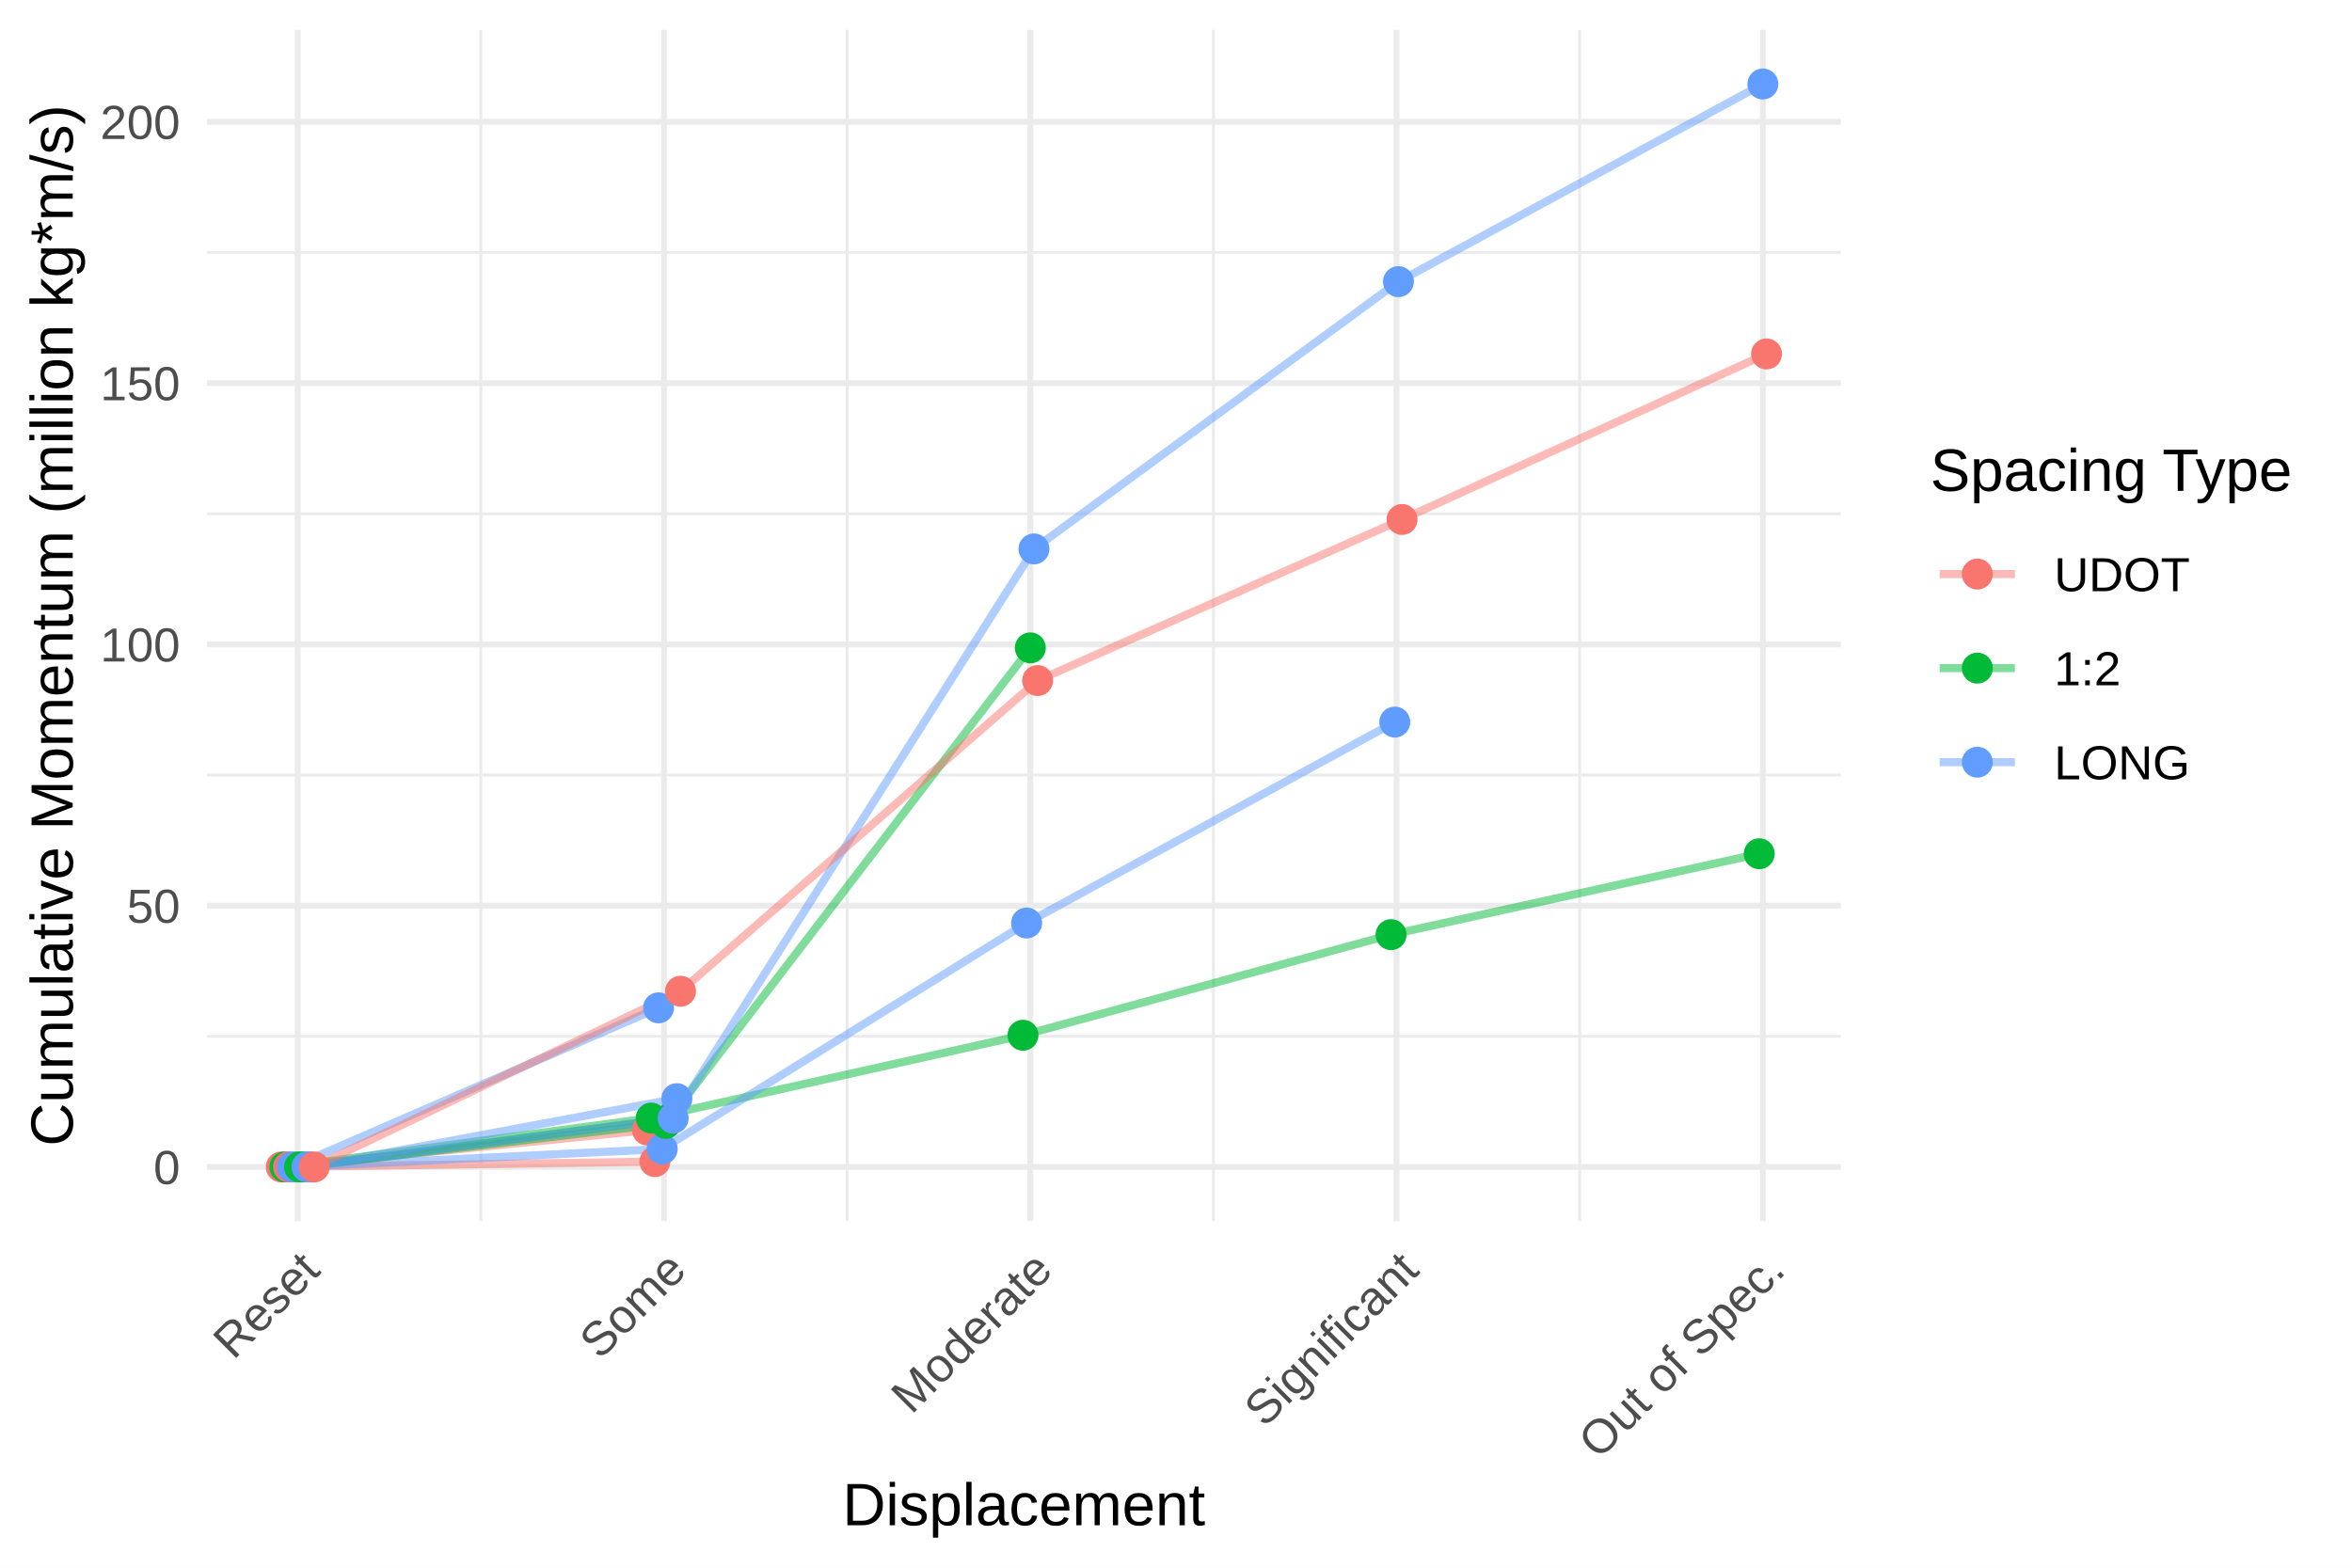
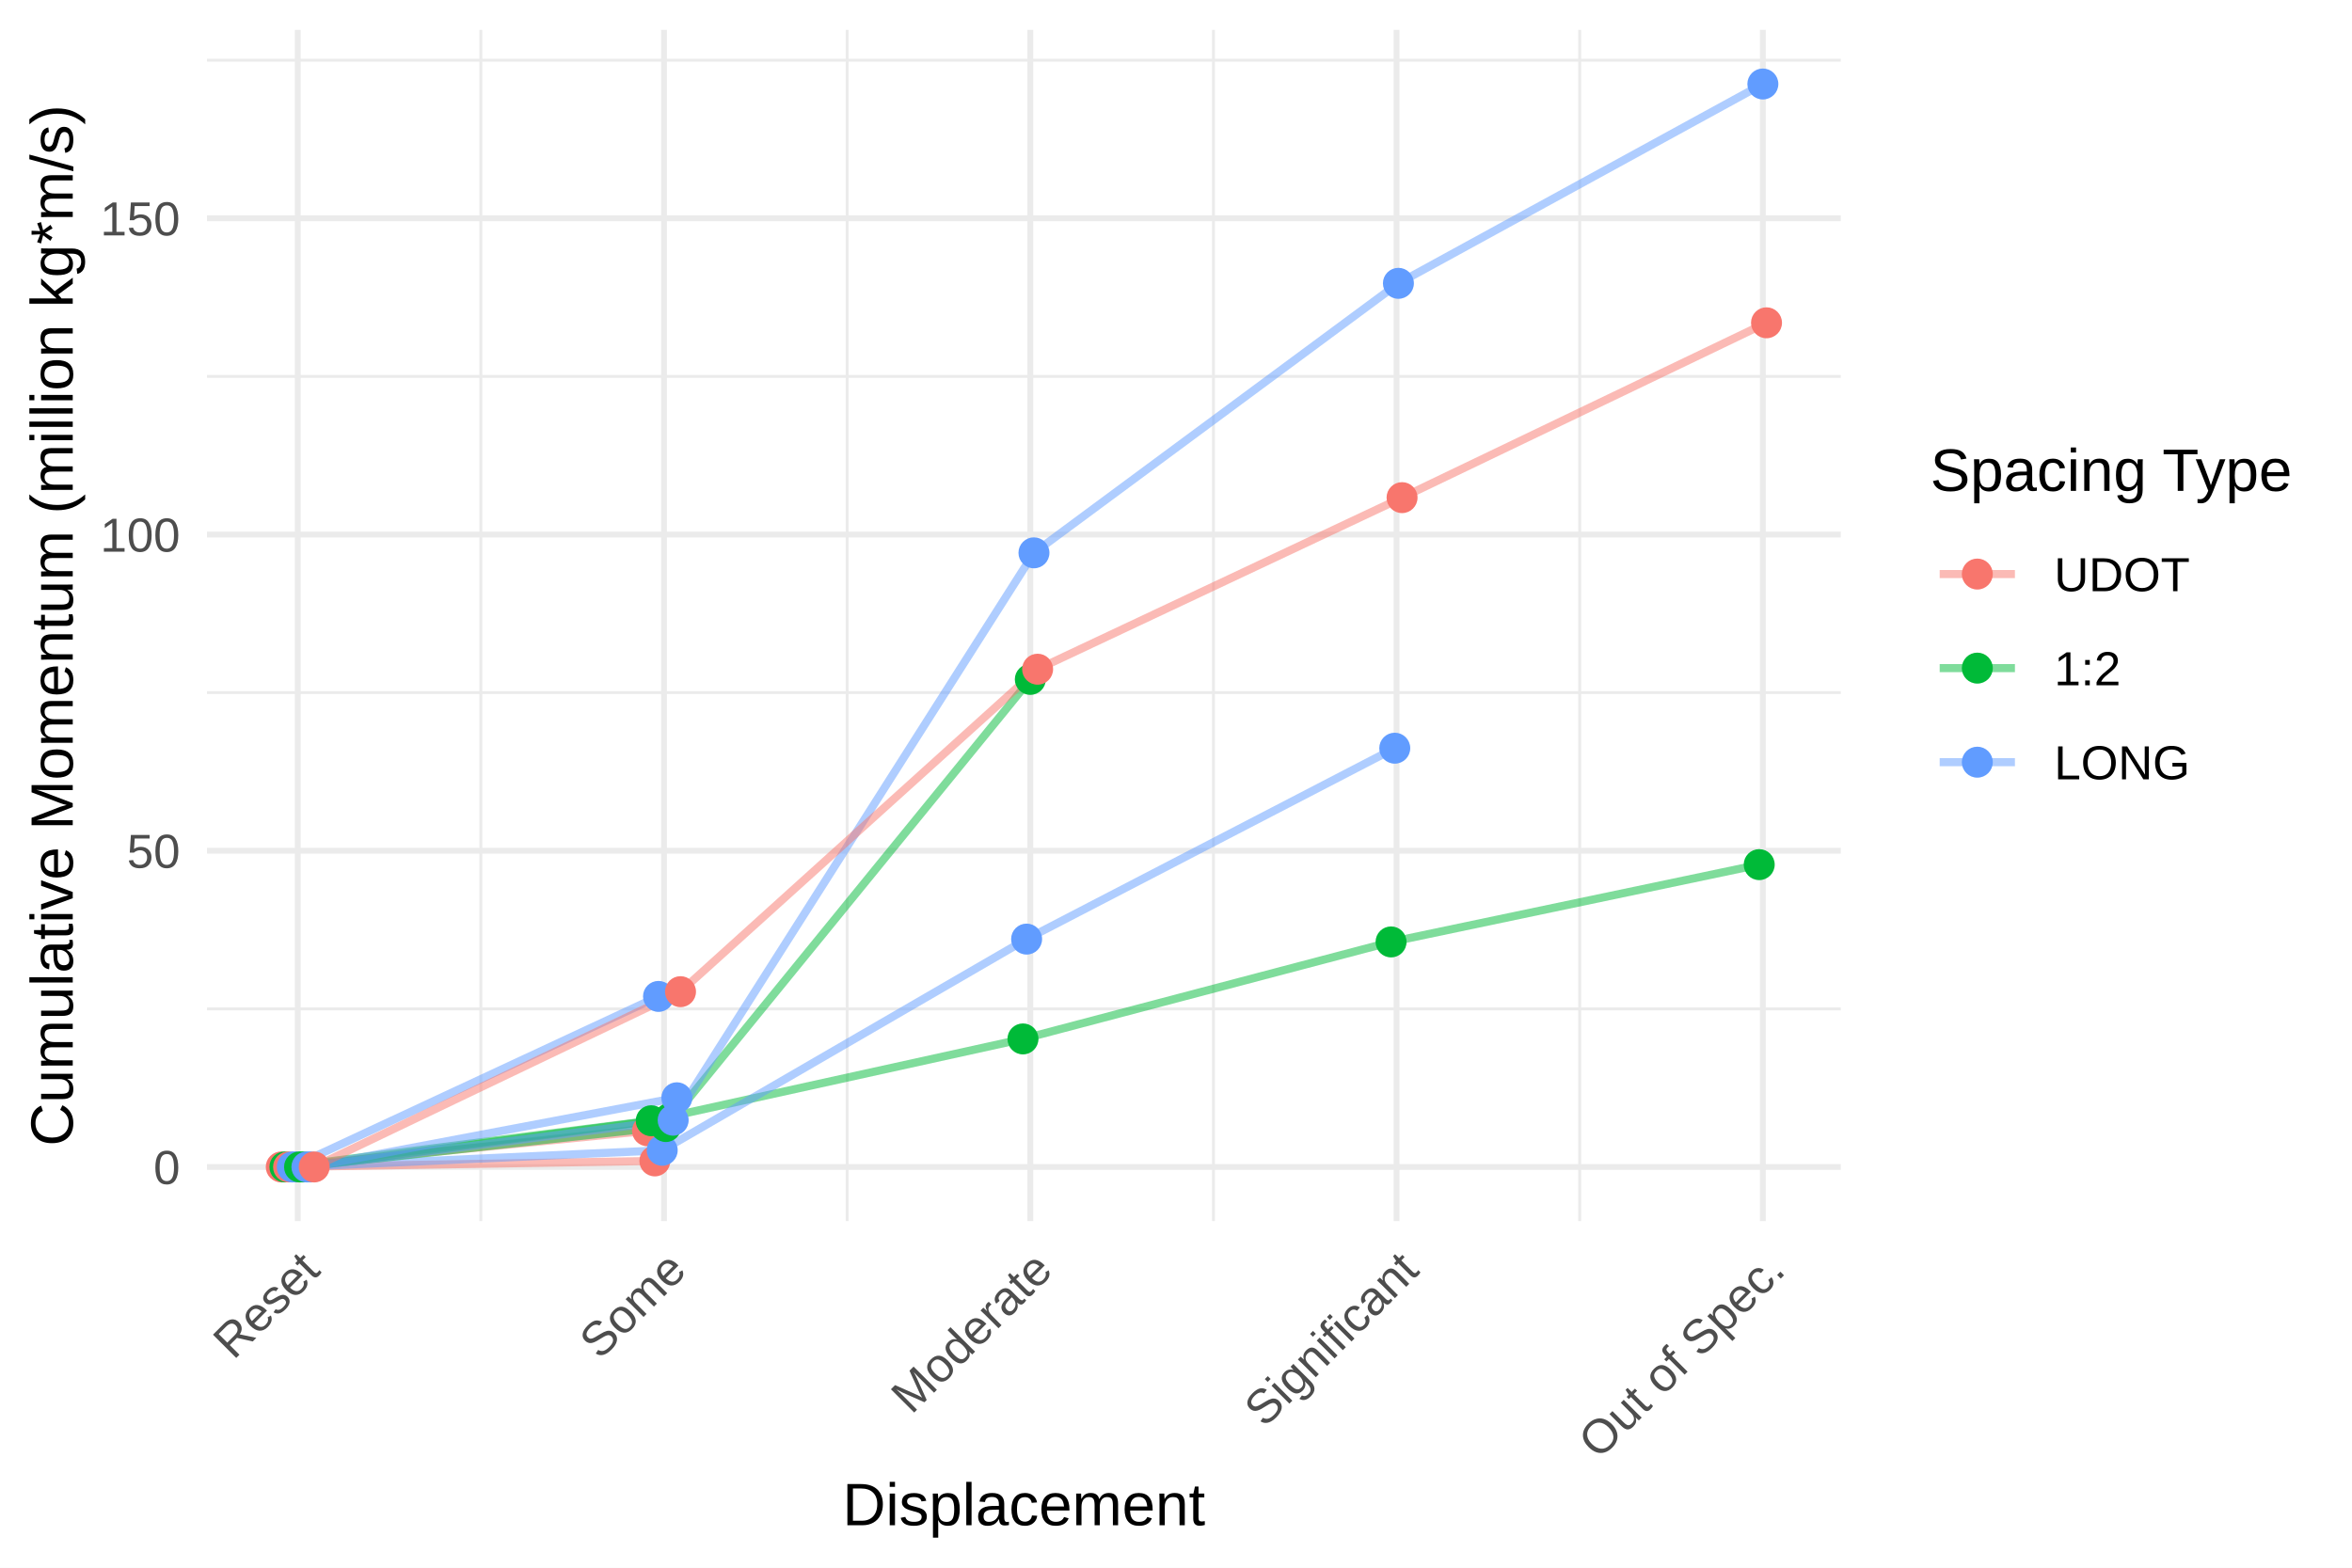
<svg xmlns="http://www.w3.org/2000/svg" width="432.00pt" height="288.00pt" viewBox="0 0 432.00 288.00">
  <g class="svglite">
    <defs>
      <style type="text/css">
    .svglite line, .svglite polyline, .svglite polygon, .svglite path, .svglite rect, .svglite circle {
      fill: none;
      stroke: #000000;
      stroke-linecap: round;
      stroke-linejoin: round;
      stroke-miterlimit: 10.00;
    }
    .svglite text {
      white-space: pre;
    }
    .svglite g.glyphgroup path {
      fill: inherit;
      stroke: none;
    }
  </style>
    </defs>
    <rect width="100%" height="100%" style="stroke: none; fill: #FFFFFF;" />
    <defs>
      <clipPath id="cpMC4wMHw0MzIuMDB8MC4wMHwyODguMDA=">
        <rect x="0.00" y="0.00" width="432.00" height="288.00" />
      </clipPath>
    </defs>
    <g clip-path="url(#cpMC4wMHw0MzIuMDB8MC4wMHwyODguMDA=)">
      <rect x="0" y="0.00" width="432.00" height="288.00" style="stroke-width: 1.07; stroke: none; fill: #FFFFFF;" />
    </g>
    <defs>
      <clipPath id="cpMzguMDJ8MzM4LjEwfDUuNDh8MjI0LjMz">
        <rect x="38.02" y="5.48" width="300.08" height="218.85" />
      </clipPath>
    </defs>
    <g clip-path="url(#cpMzguMDJ8MzM4LjEwfDUuNDh8MjI0LjMz)">
-       <polyline points="38.02,190.38 338.10,190.38 " style="stroke-width: 0.53; stroke: #EBEBEB; stroke-linecap: butt;" />
-       <polyline points="38.02,142.38 338.10,142.38 " style="stroke-width: 0.53; stroke: #EBEBEB; stroke-linecap: butt;" />
-       <polyline points="38.02,94.38 338.10,94.38 " style="stroke-width: 0.53; stroke: #EBEBEB; stroke-linecap: butt;" />
-       <polyline points="38.02,46.38 338.10,46.38 " style="stroke-width: 0.53; stroke: #EBEBEB; stroke-linecap: butt;" />
+       <polyline points="38.02,185.34 338.10,185.34 " style="stroke-width: 0.53; stroke: #EBEBEB; stroke-linecap: butt;" />
+       <polyline points="38.02,127.24 338.10,127.24 " style="stroke-width: 0.53; stroke: #EBEBEB; stroke-linecap: butt;" />
+       <polyline points="38.02,69.15 338.10,69.15 " style="stroke-width: 0.53; stroke: #EBEBEB; stroke-linecap: butt;" />
+       <polyline points="38.02,11.06 338.10,11.06 " style="stroke-width: 0.53; stroke: #EBEBEB; stroke-linecap: butt;" />
      <polyline points="88.32,224.33 88.32,5.48 " style="stroke-width: 0.53; stroke: #EBEBEB; stroke-linecap: butt;" />
      <polyline points="155.60,224.33 155.60,5.48 " style="stroke-width: 0.53; stroke: #EBEBEB; stroke-linecap: butt;" />
      <polyline points="222.88,224.33 222.88,5.48 " style="stroke-width: 0.53; stroke: #EBEBEB; stroke-linecap: butt;" />
      <polyline points="290.15,224.33 290.15,5.48 " style="stroke-width: 0.53; stroke: #EBEBEB; stroke-linecap: butt;" />
      <polyline points="38.02,214.38 338.10,214.38 " style="stroke-width: 1.07; stroke: #EBEBEB; stroke-linecap: butt;" />
-       <polyline points="38.02,166.38 338.10,166.38 " style="stroke-width: 1.07; stroke: #EBEBEB; stroke-linecap: butt;" />
-       <polyline points="38.02,118.38 338.10,118.38 " style="stroke-width: 1.07; stroke: #EBEBEB; stroke-linecap: butt;" />
-       <polyline points="38.02,70.38 338.10,70.38 " style="stroke-width: 1.07; stroke: #EBEBEB; stroke-linecap: butt;" />
-       <polyline points="38.02,22.38 338.10,22.38 " style="stroke-width: 1.07; stroke: #EBEBEB; stroke-linecap: butt;" />
+       <polyline points="38.02,156.29 338.10,156.29 " style="stroke-width: 1.07; stroke: #EBEBEB; stroke-linecap: butt;" />
+       <polyline points="38.02,98.20 338.10,98.20 " style="stroke-width: 1.07; stroke: #EBEBEB; stroke-linecap: butt;" />
+       <polyline points="38.02,40.10 338.10,40.10 " style="stroke-width: 1.07; stroke: #EBEBEB; stroke-linecap: butt;" />
      <polyline points="54.69,224.33 54.69,5.48 " style="stroke-width: 1.07; stroke: #EBEBEB; stroke-linecap: butt;" />
      <polyline points="121.96,224.33 121.96,5.48 " style="stroke-width: 1.07; stroke: #EBEBEB; stroke-linecap: butt;" />
      <polyline points="189.24,224.33 189.24,5.48 " style="stroke-width: 1.07; stroke: #EBEBEB; stroke-linecap: butt;" />
      <polyline points="256.51,224.33 256.51,5.48 " style="stroke-width: 1.07; stroke: #EBEBEB; stroke-linecap: butt;" />
      <polyline points="323.79,224.33 323.79,5.48 " style="stroke-width: 1.07; stroke: #EBEBEB; stroke-linecap: butt;" />
-       <polyline points="51.66,214.38 118.93,207.61 " style="stroke-width: 1.49; stroke: #F8766D; stroke-opacity: 0.50; stroke-linecap: butt;" />
-       <polyline points="52.33,214.38 119.61,205.40 187.89,190.18 255.50,171.70 323.12,156.84 " style="stroke-width: 1.49; stroke: #00BA38; stroke-opacity: 0.50; stroke-linecap: butt;" />
-       <polyline points="53.00,214.38 120.28,213.40 " style="stroke-width: 1.49; stroke: #F8766D; stroke-opacity: 0.50; stroke-linecap: butt;" />
-       <polyline points="53.68,214.38 120.95,185.15 " style="stroke-width: 1.49; stroke: #619CFF; stroke-opacity: 0.50; stroke-linecap: butt;" />
-       <polyline points="54.35,214.38 121.63,211.09 188.56,169.56 256.18,132.65 " style="stroke-width: 1.49; stroke: #619CFF; stroke-opacity: 0.50; stroke-linecap: butt;" />
-       <polyline points="55.02,214.38 122.30,206.38 189.24,119.02 " style="stroke-width: 1.49; stroke: #00BA38; stroke-opacity: 0.50; stroke-linecap: butt;" />
-       <polyline points="55.69,214.38 122.97,205.53 " style="stroke-width: 1.49; stroke: #00BA38; stroke-opacity: 0.50; stroke-linecap: butt;" />
-       <polyline points="56.37,214.38 123.64,205.43 189.91,100.84 256.85,51.74 323.79,15.43 " style="stroke-width: 1.49; stroke: #619CFF; stroke-opacity: 0.50; stroke-linecap: butt;" />
-       <polyline points="57.04,214.38 124.32,201.83 " style="stroke-width: 1.49; stroke: #619CFF; stroke-opacity: 0.50; stroke-linecap: butt;" />
-       <polyline points="57.71,214.38 124.99,182.10 190.58,125.02 257.52,95.43 324.46,65.02 " style="stroke-width: 1.49; stroke: #F8766D; stroke-opacity: 0.50; stroke-linecap: butt;" />
+       <polyline points="51.66,214.38 118.93,207.74 " style="stroke-width: 1.49; stroke: #F8766D; stroke-opacity: 0.50; stroke-linecap: butt;" />
+       <polyline points="52.33,214.38 119.61,205.89 187.89,190.86 255.50,173.04 323.12,158.84 " style="stroke-width: 1.49; stroke: #00BA38; stroke-opacity: 0.50; stroke-linecap: butt;" />
+       <polyline points="53.00,214.38 120.28,213.27 " style="stroke-width: 1.49; stroke: #F8766D; stroke-opacity: 0.50; stroke-linecap: butt;" />
+       <polyline points="53.68,214.38 120.95,183.05 " style="stroke-width: 1.49; stroke: #619CFF; stroke-opacity: 0.50; stroke-linecap: butt;" />
+       <polyline points="54.35,214.38 121.63,211.32 188.56,172.52 256.18,137.45 " style="stroke-width: 1.49; stroke: #619CFF; stroke-opacity: 0.50; stroke-linecap: butt;" />
+       <polyline points="55.02,214.38 122.30,206.96 189.24,124.81 " style="stroke-width: 1.49; stroke: #00BA38; stroke-opacity: 0.50; stroke-linecap: butt;" />
+       <polyline points="55.69,214.38 122.97,205.48 " style="stroke-width: 1.49; stroke: #00BA38; stroke-opacity: 0.50; stroke-linecap: butt;" />
+       <polyline points="56.37,214.38 123.64,205.79 189.91,101.56 256.85,52.05 323.79,15.43 " style="stroke-width: 1.49; stroke: #619CFF; stroke-opacity: 0.50; stroke-linecap: butt;" />
+       <polyline points="57.04,214.38 124.32,201.67 " style="stroke-width: 1.49; stroke: #619CFF; stroke-opacity: 0.50; stroke-linecap: butt;" />
+       <polyline points="57.71,214.38 124.99,182.18 190.58,122.94 257.52,91.42 324.46,59.30 " style="stroke-width: 1.49; stroke: #F8766D; stroke-opacity: 0.50; stroke-linecap: butt;" />
      <circle cx="51.66" cy="214.38" r="2.49" style="stroke-width: 0.71; stroke: #F8766D; fill: #F8766D;" />
-       <circle cx="118.93" cy="207.61" r="2.49" style="stroke-width: 0.71; stroke: #F8766D; fill: #F8766D;" />
+       <circle cx="118.93" cy="207.74" r="2.49" style="stroke-width: 0.71; stroke: #F8766D; fill: #F8766D;" />
      <circle cx="52.33" cy="214.38" r="2.49" style="stroke-width: 0.71; stroke: #00BA38; fill: #00BA38;" />
-       <circle cx="119.61" cy="205.40" r="2.49" style="stroke-width: 0.71; stroke: #00BA38; fill: #00BA38;" />
-       <circle cx="187.89" cy="190.18" r="2.49" style="stroke-width: 0.71; stroke: #00BA38; fill: #00BA38;" />
-       <circle cx="255.50" cy="171.70" r="2.49" style="stroke-width: 0.71; stroke: #00BA38; fill: #00BA38;" />
-       <circle cx="323.12" cy="156.84" r="2.49" style="stroke-width: 0.71; stroke: #00BA38; fill: #00BA38;" />
+       <circle cx="119.61" cy="205.89" r="2.49" style="stroke-width: 0.71; stroke: #00BA38; fill: #00BA38;" />
+       <circle cx="187.89" cy="190.86" r="2.49" style="stroke-width: 0.71; stroke: #00BA38; fill: #00BA38;" />
+       <circle cx="255.50" cy="173.04" r="2.49" style="stroke-width: 0.71; stroke: #00BA38; fill: #00BA38;" />
+       <circle cx="323.12" cy="158.84" r="2.49" style="stroke-width: 0.71; stroke: #00BA38; fill: #00BA38;" />
      <circle cx="53.00" cy="214.38" r="2.49" style="stroke-width: 0.71; stroke: #F8766D; fill: #F8766D;" />
-       <circle cx="120.28" cy="213.40" r="2.49" style="stroke-width: 0.71; stroke: #F8766D; fill: #F8766D;" />
+       <circle cx="120.28" cy="213.27" r="2.49" style="stroke-width: 0.71; stroke: #F8766D; fill: #F8766D;" />
      <circle cx="53.68" cy="214.38" r="2.49" style="stroke-width: 0.71; stroke: #619CFF; fill: #619CFF;" />
-       <circle cx="120.95" cy="185.15" r="2.49" style="stroke-width: 0.71; stroke: #619CFF; fill: #619CFF;" />
+       <circle cx="120.95" cy="183.05" r="2.49" style="stroke-width: 0.71; stroke: #619CFF; fill: #619CFF;" />
      <circle cx="54.35" cy="214.38" r="2.49" style="stroke-width: 0.71; stroke: #619CFF; fill: #619CFF;" />
-       <circle cx="121.63" cy="211.09" r="2.49" style="stroke-width: 0.71; stroke: #619CFF; fill: #619CFF;" />
-       <circle cx="188.56" cy="169.56" r="2.49" style="stroke-width: 0.71; stroke: #619CFF; fill: #619CFF;" />
-       <circle cx="256.18" cy="132.65" r="2.49" style="stroke-width: 0.71; stroke: #619CFF; fill: #619CFF;" />
+       <circle cx="121.63" cy="211.32" r="2.49" style="stroke-width: 0.71; stroke: #619CFF; fill: #619CFF;" />
+       <circle cx="188.56" cy="172.52" r="2.49" style="stroke-width: 0.71; stroke: #619CFF; fill: #619CFF;" />
+       <circle cx="256.18" cy="137.45" r="2.49" style="stroke-width: 0.71; stroke: #619CFF; fill: #619CFF;" />
      <circle cx="55.02" cy="214.38" r="2.49" style="stroke-width: 0.71; stroke: #00BA38; fill: #00BA38;" />
-       <circle cx="122.30" cy="206.38" r="2.49" style="stroke-width: 0.71; stroke: #00BA38; fill: #00BA38;" />
-       <circle cx="189.24" cy="119.02" r="2.49" style="stroke-width: 0.71; stroke: #00BA38; fill: #00BA38;" />
+       <circle cx="122.30" cy="206.96" r="2.49" style="stroke-width: 0.71; stroke: #00BA38; fill: #00BA38;" />
+       <circle cx="189.24" cy="124.81" r="2.49" style="stroke-width: 0.71; stroke: #00BA38; fill: #00BA38;" />
      <circle cx="55.69" cy="214.38" r="2.49" style="stroke-width: 0.71; stroke: #00BA38; fill: #00BA38;" />
-       <circle cx="122.97" cy="205.53" r="2.49" style="stroke-width: 0.71; stroke: #00BA38; fill: #00BA38;" />
+       <circle cx="122.97" cy="205.48" r="2.49" style="stroke-width: 0.71; stroke: #00BA38; fill: #00BA38;" />
      <circle cx="56.37" cy="214.38" r="2.49" style="stroke-width: 0.71; stroke: #619CFF; fill: #619CFF;" />
-       <circle cx="123.64" cy="205.43" r="2.49" style="stroke-width: 0.71; stroke: #619CFF; fill: #619CFF;" />
-       <circle cx="189.91" cy="100.84" r="2.49" style="stroke-width: 0.71; stroke: #619CFF; fill: #619CFF;" />
-       <circle cx="256.85" cy="51.74" r="2.49" style="stroke-width: 0.71; stroke: #619CFF; fill: #619CFF;" />
+       <circle cx="123.64" cy="205.79" r="2.49" style="stroke-width: 0.71; stroke: #619CFF; fill: #619CFF;" />
+       <circle cx="189.91" cy="101.56" r="2.49" style="stroke-width: 0.71; stroke: #619CFF; fill: #619CFF;" />
+       <circle cx="256.85" cy="52.05" r="2.49" style="stroke-width: 0.71; stroke: #619CFF; fill: #619CFF;" />
      <circle cx="323.79" cy="15.43" r="2.49" style="stroke-width: 0.71; stroke: #619CFF; fill: #619CFF;" />
      <circle cx="57.04" cy="214.38" r="2.49" style="stroke-width: 0.71; stroke: #619CFF; fill: #619CFF;" />
-       <circle cx="124.32" cy="201.83" r="2.49" style="stroke-width: 0.71; stroke: #619CFF; fill: #619CFF;" />
+       <circle cx="124.32" cy="201.67" r="2.49" style="stroke-width: 0.71; stroke: #619CFF; fill: #619CFF;" />
      <circle cx="57.71" cy="214.38" r="2.49" style="stroke-width: 0.71; stroke: #F8766D; fill: #F8766D;" />
-       <circle cx="124.99" cy="182.10" r="2.49" style="stroke-width: 0.71; stroke: #F8766D; fill: #F8766D;" />
-       <circle cx="190.58" cy="125.02" r="2.49" style="stroke-width: 0.71; stroke: #F8766D; fill: #F8766D;" />
-       <circle cx="257.52" cy="95.43" r="2.49" style="stroke-width: 0.71; stroke: #F8766D; fill: #F8766D;" />
-       <circle cx="324.46" cy="65.02" r="2.49" style="stroke-width: 0.71; stroke: #F8766D; fill: #F8766D;" />
+       <circle cx="124.99" cy="182.18" r="2.49" style="stroke-width: 0.71; stroke: #F8766D; fill: #F8766D;" />
+       <circle cx="190.58" cy="122.94" r="2.49" style="stroke-width: 0.71; stroke: #F8766D; fill: #F8766D;" />
+       <circle cx="257.52" cy="91.42" r="2.49" style="stroke-width: 0.71; stroke: #F8766D; fill: #F8766D;" />
+       <circle cx="324.46" cy="59.30" r="2.49" style="stroke-width: 0.71; stroke: #F8766D; fill: #F8766D;" />
    </g>
    <g clip-path="url(#cpMC4wMHw0MzIuMDB8MC4wMHwyODguMDA=)">
      <text x="33.09" y="217.53" text-anchor="end" style="font-size: 8.80px;fill: #4D4D4D; font-family: &quot;Arial&quot;;" textLength="4.89px" lengthAdjust="spacingAndGlyphs">0</text>
-       <text x="33.09" y="169.53" text-anchor="end" style="font-size: 8.80px;fill: #4D4D4D; font-family: &quot;Arial&quot;;" textLength="9.78px" lengthAdjust="spacingAndGlyphs">50</text>
-       <text x="33.09" y="121.53" text-anchor="end" style="font-size: 8.80px;fill: #4D4D4D; font-family: &quot;Arial&quot;;" textLength="14.67px" lengthAdjust="spacingAndGlyphs">100</text>
-       <text x="33.09" y="73.53" text-anchor="end" style="font-size: 8.80px;fill: #4D4D4D; font-family: &quot;Arial&quot;;" textLength="14.67px" lengthAdjust="spacingAndGlyphs">150</text>
-       <text x="33.09" y="25.53" text-anchor="end" style="font-size: 8.80px;fill: #4D4D4D; font-family: &quot;Arial&quot;;" textLength="14.67px" lengthAdjust="spacingAndGlyphs">200</text>
+       <text x="33.09" y="159.44" text-anchor="end" style="font-size: 8.80px;fill: #4D4D4D; font-family: &quot;Arial&quot;;" textLength="9.78px" lengthAdjust="spacingAndGlyphs">50</text>
+       <text x="33.09" y="101.35" text-anchor="end" style="font-size: 8.80px;fill: #4D4D4D; font-family: &quot;Arial&quot;;" textLength="14.67px" lengthAdjust="spacingAndGlyphs">100</text>
+       <text x="33.09" y="43.25" text-anchor="end" style="font-size: 8.80px;fill: #4D4D4D; font-family: &quot;Arial&quot;;" textLength="14.67px" lengthAdjust="spacingAndGlyphs">150</text>
      <text transform="translate(59.14,233.72) rotate(-45)" text-anchor="end" style="font-size: 8.80px;fill: #4D4D4D; font-family: &quot;Arial&quot;;" textLength="22.98px" lengthAdjust="spacingAndGlyphs">Reset</text>
      <text transform="translate(126.42,233.72) rotate(-45)" text-anchor="end" style="font-size: 8.80px;fill: #4D4D4D; font-family: &quot;Arial&quot;;" textLength="22.98px" lengthAdjust="spacingAndGlyphs">Some</text>
      <text transform="translate(193.69,233.72) rotate(-45)" text-anchor="end" style="font-size: 8.80px;fill: #4D4D4D; font-family: &quot;Arial&quot;;" textLength="37.14px" lengthAdjust="spacingAndGlyphs">Moderate</text>
      <text transform="translate(260.97,233.72) rotate(-45)" text-anchor="end" style="font-size: 8.80px;fill: #4D4D4D; font-family: &quot;Arial&quot;;" textLength="40.58px" lengthAdjust="spacingAndGlyphs">Significant</text>
      <text transform="translate(328.24,233.72) rotate(-45)" text-anchor="end" style="font-size: 8.80px;fill: #4D4D4D; font-family: &quot;Arial&quot;;" textLength="48.88px" lengthAdjust="spacingAndGlyphs">Out of Spec.</text>
      <text x="188.06" y="280.20" text-anchor="middle" style="font-size: 11.00px; font-family: &quot;Arial&quot;;" textLength="66.66px" lengthAdjust="spacingAndGlyphs">Displacement</text>
      <text transform="translate(13.36,114.91) rotate(-90)" text-anchor="middle" style="font-size: 11.00px; font-family: &quot;Arial&quot;;" textLength="191.34px" lengthAdjust="spacingAndGlyphs">Cumulative Momentum (million kg*m/s)</text>
      <text x="354.54" y="90.18" style="font-size: 11.00px; font-family: &quot;Arial&quot;;" textLength="66.50px" lengthAdjust="spacingAndGlyphs">Spacing Type</text>
      <line x1="356.27" y1="105.46" x2="370.09" y2="105.46" style="stroke-width: 1.49; stroke: #F8766D; stroke-opacity: 0.50; stroke-linecap: butt;" />
      <circle cx="363.18" cy="105.46" r="2.49" style="stroke-width: 0.71; stroke: #F8766D; fill: #F8766D;" />
      <line x1="356.27" y1="122.74" x2="370.09" y2="122.74" style="stroke-width: 1.49; stroke: #00BA38; stroke-opacity: 0.50; stroke-linecap: butt;" />
      <circle cx="363.18" cy="122.74" r="2.49" style="stroke-width: 0.71; stroke: #00BA38; fill: #00BA38;" />
      <line x1="356.27" y1="140.02" x2="370.09" y2="140.02" style="stroke-width: 1.49; stroke: #619CFF; stroke-opacity: 0.50; stroke-linecap: butt;" />
      <circle cx="363.18" cy="140.02" r="2.49" style="stroke-width: 0.71; stroke: #619CFF; fill: #619CFF;" />
      <text x="377.30" y="108.61" style="font-size: 8.80px; font-family: &quot;Arial&quot;;" textLength="24.94px" lengthAdjust="spacingAndGlyphs">UDOT</text>
      <text x="377.30" y="125.89" style="font-size: 8.80px; font-family: &quot;Arial&quot;;" textLength="12.22px" lengthAdjust="spacingAndGlyphs">1:2</text>
      <text x="377.30" y="143.17" style="font-size: 8.80px; font-family: &quot;Arial&quot;;" textLength="24.94px" lengthAdjust="spacingAndGlyphs">LONG</text>
    </g>
  </g>
</svg>
